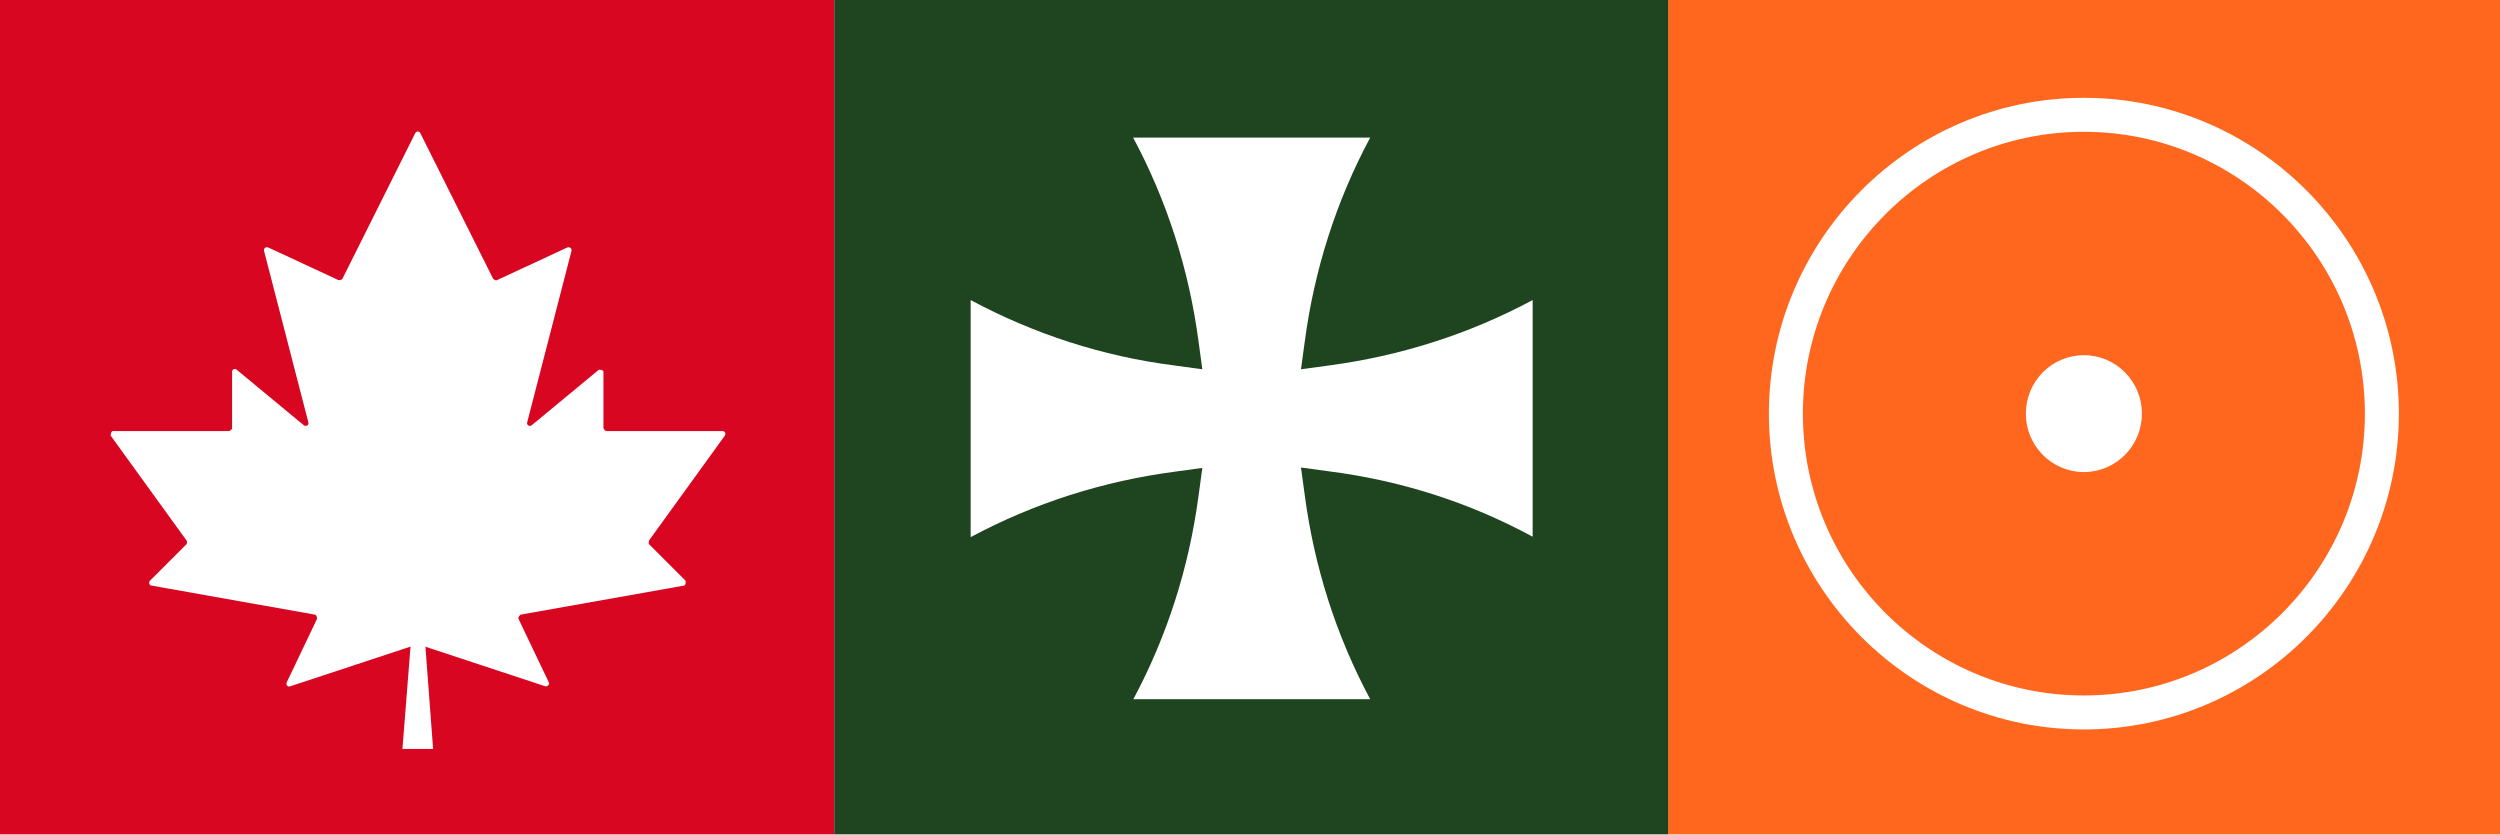
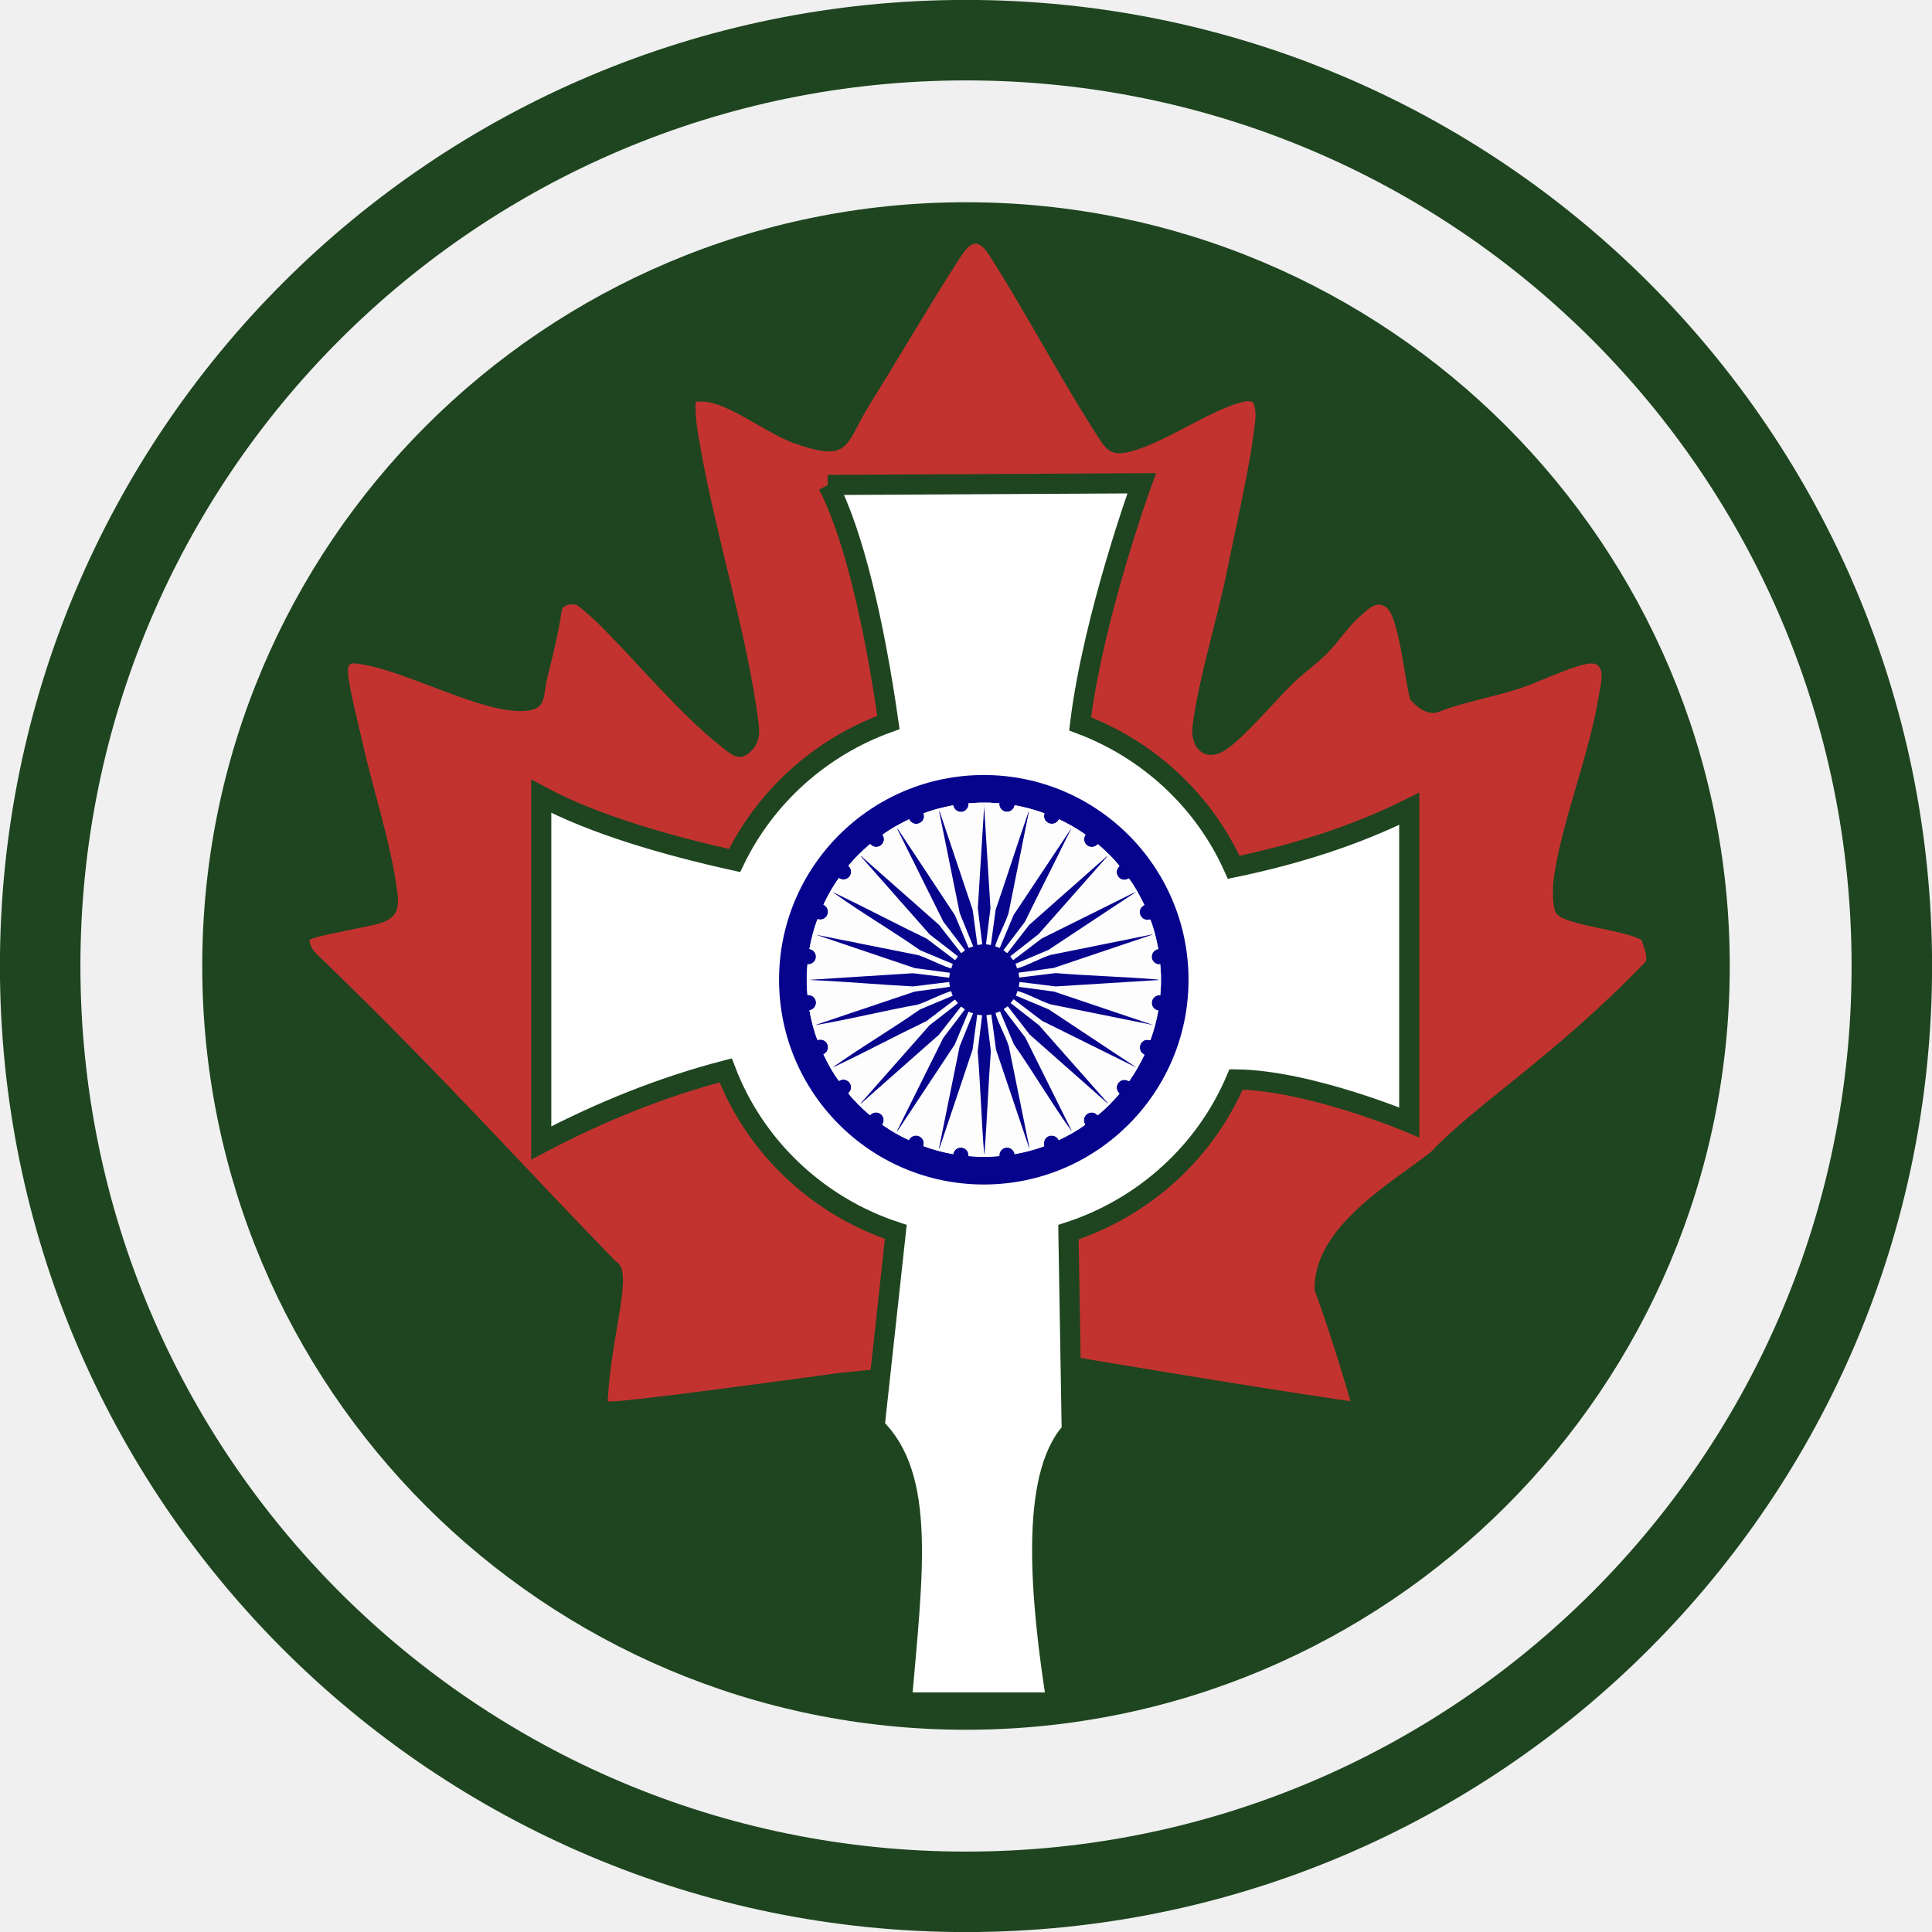
- <svg xmlns="http://www.w3.org/2000/svg" id="Layer_2" data-name="Layer 2" viewBox="0 0 60.32 20.13">
+ <svg xmlns="http://www.w3.org/2000/svg" id="Layer_2" data-name="Layer 2" viewBox="0 0 139 139">
  <defs>
    <style>
      .cls-1 {
-         fill: #fff;
+         fill: #fdfdfe;
      }

      .cls-2 {
+         fill: #c2332f;
+       }
+ 
+       .cls-3 {
+         fill: #08058d;
+       }
+ 
+       .cls-4 {
        fill: #1e451f;
      }

-       .cls-3 {
-         fill: #ff671f;
+       .cls-5 {
+         fill: #06038d;
      }

-       .cls-4 {
-         fill: #d80621;
+       .cls-6 {
+         fill: #fff;
+         stroke-width: 1.45px;
+       }
+ 
+       .cls-6, .cls-7 {
+         stroke: #1e451f;
+         stroke-miterlimit: 10;
+       }
+ 
+       .cls-7 {
+         fill: none;
+         stroke-width: 5.79px;
      }
    </style>
  </defs>
-   <g id="Layer_1-2" data-name="Layer 1">
+   <g id="Brothers_in_arms_logo" data-name="Brothers in arms_logo">
    <g>
-       <rect class="cls-4" width="20.13" height="20.13" />
-       <rect class="cls-2" x="20.13" width="20.13" height="20.13" />
+       <circle class="cls-7" cx="69.5" cy="69.5" r="66.61" />
+       <circle class="cls-4" cx="69.5" cy="69.5" r="54.95" />
+       <path class="cls-2" d="M61.37,37.61c5.26-.28,11.57-.13,16.83.16" />
+       <path class="cls-2" d="M97.13,100.81s-5.67-.81-17.23-2.75c-.74-.12-1.5-.25-2.29-.39-7.16,0-17.32,1.12-17.32,1.12,0,0-16.59,2.3-16.57,2.02.26-4.95,1.92-9.38.59-10.05-6.85-7.05-12.73-13.62-21.06-21.67-.42-.4-.95-.81-.98-1.45.05-.27,4.55-.99,5.25-1.27,1.07-.42,1.21-1.07,1.07-2.15-.45-3.57-1.76-7.4-2.54-10.93-.28-1.24-.92-3.73-1.01-4.85-.05-.73.18-.77.84-.67,3.23.46,8.45,3.39,11.57,3.39,1.97,0,1.59-1.04,1.91-2.33.4-1.64.83-3.27,1.06-4.95.16-.42.69-.44,1.07-.36.09.02,1.27,1.06,1.42,1.21,2.81,2.75,5.94,6.6,9.01,9.01.67.53,1.24,1.06,1.97.43.69-.6.81-1.23.69-2.12-.81-6.38-3.02-13.28-4.16-19.71-.2-1.14-.43-2.29-.37-3.44.39-.02.75-.02,1.14.08,1.85.46,4.1,2.26,6,2.93,4.04,1.42,3.61.05,5.36-2.77,2.15-3.46,4.23-7.04,6.43-10.46.68-1.06,1.24-1.75,2.15-.39,2.63,4.12,4.91,8.49,7.53,12.61.94,1.48,1.15,2.08,3.05,1.48,2.38-.74,5.34-2.83,7.6-3.44.22-.06.72-.15.87.05.16.42.17.82.13,1.27-.31,3.05-1.35,7.4-1.97,10.53-.71,3.61-2.09,7.91-2.54,11.42-.21,1.63.95,2.75,2.46,1.69,1.36-.95,3.44-3.44,4.75-4.72.77-.75,1.7-1.4,2.46-2.16.83-.82,1.51-1.94,2.41-2.71.54-.46,1.18-1.18,1.89-.58.91.77,1.3,5.3,1.69,6.59.46.55,1.15,1.09,1.9.95,1.88-.74,3.88-1.08,5.8-1.68,1.5-.47,3.61-1.55,5-1.82,1.58-.31.99,1.51.81,2.6-.7,4.14-2.66,8.93-3.19,12.88-.08.56-.12,2.13.23,2.52.76.83,5,1.16,6.1,1.87.11.38.54,1.33.22,1.62-6.52,6.76-12.16,10.19-15.38,13.62-2.82,2.21-8.49,5.41-8.37,9.94,1.24,3.33,2.59,8,2.59,8" />
+       <path class="cls-6" d="M59.57,34.89c1.81,3.44,3.32,9.89,4.35,17.09-4.89,1.76-8.86,5.35-11.07,9.93-4.87-1.08-10.16-2.6-13.91-4.62v24.94c4.35-2.29,8.77-4.05,13.27-5.22,2.08,5.47,6.59,9.76,12.24,11.62l-1.53,14.03c3.71,3.57,2.75,10.54,1.95,19.83h11.15c-1.16-7.39-1.97-16.25,1.09-19.53l-.24-14.31c5.46-1.77,9.87-5.81,12.06-10.99,5.27.06,12.46,3.09,12.46,3.09v-22.56c-3.92,1.95-8.16,3.28-12.63,4.21-2.12-4.74-6.11-8.47-11.05-10.32.94-7.73,4.43-17.31,4.43-17.31l-22.59.12Z" />
      <g>
-         <path class="cls-1" d="M10.06,15.55l-3.06,1.01c-.06.02-.11-.04-.08-.1l.73-1.53s0-.09-.05-.1l-3.94-.7c-.06,0-.08-.08-.04-.12l.88-.88s.03-.06,0-.09l-1.83-2.53s0-.11.06-.11h2.8s.07-.03.07-.07v-1.36c0-.06.07-.09.11-.05l1.62,1.34c.05.04.13,0,.11-.07l-1.07-4.14c-.01-.06.04-.1.1-.08l1.7.79s.07,0,.09-.03l1.76-3.52c.03-.05.1-.05.12,0l1.76,3.52s.06.05.09.03l1.7-.79c.05-.02.11.02.1.08l-1.07,4.14c-.02.07.06.11.11.07l1.62-1.34s.11,0,.11.05v1.36s.03.07.07.07h2.8c.06,0,.09.06.06.11l-1.83,2.53s-.02.07,0,.09l.88.88s.02.11-.04.12l-3.94.7s-.07.06-.05.1l.73,1.53c.03.05-.03.11-.08.1l-3.06-1.01s-.03,0-.04,0Z" />
-         <polygon class="cls-1" points="10.26 15.54 10.45 18.07 9.71 18.07 9.91 15.54 10.26 15.54 10.26 15.54" />
+         <path class="cls-5" d="M85.51,70.49c0,8.14-6.6,14.73-14.73,14.73s-14.73-6.6-14.73-14.73,6.6-14.73,14.73-14.73,14.73,6.6,14.73,14.73ZM71.9,57.8l-.74-.05h-.73s-.76.05-.76.05c.04.25-.13.51-.37.59-.34.11-.66-.11-.73-.45-.72.14-1.43.31-2.12.57,0,.07.03.14.03.22-.02.59-.82.76-1.07.22h-.02c-.65.32-1.3.66-1.89,1.1.01.06.05.09.07.15.15.47-.34.9-.79.67-.05-.03-.15-.13-.17-.13-.02,0-.03,0-.05.01-.54.46-1.05.97-1.51,1.51-.03.05.04.08.07.12.33.46-.11,1.05-.64.86-.05-.02-.1-.08-.15-.05-.42.59-.78,1.23-1.09,1.89.63.33.28,1.24-.41,1.05l-.03.02c-.25.69-.44,1.4-.57,2.12.33.05.55.39.45.71-.07.25-.34.43-.59.39l-.05.72v.78l.05.72c.25-.05.51.13.59.37.11.34-.11.66-.45.73.14.72.31,1.43.57,2.12.16-.03.29-.04.45.03.43.19.42.82,0,1.01v.02c.32.65.66,1.31,1.1,1.89.06-.01.09-.05.15-.07.47-.15.9.34.67.79-.04.07-.1.11-.14.18.45.57.98,1.07,1.53,1.55.05.03.08-.04.12-.07.46-.33,1.05.11.86.64-.02.05-.08.1-.05.15.6.42,1.23.78,1.89,1.09.33-.63,1.24-.28,1.05.41l.02.03c.69.25,1.4.44,2.12.57.14-.71,1.16-.58,1.1.14l.74.05h.75l.74-.05c-.05-.25.14-.51.37-.59.34-.11.66.11.73.45.72-.14,1.43-.31,2.12-.57-.03-.16-.04-.29.03-.45.19-.43.82-.42,1.01,0h.02c.65-.32,1.31-.66,1.89-1.1-.01-.06-.05-.09-.07-.15-.15-.47.34-.9.79-.67.07.04.11.1.18.14.57-.45,1.07-.98,1.55-1.53.03-.05-.04-.08-.07-.12-.33-.46.11-1.05.64-.86.05.02.1.08.15.05.42-.59.78-1.23,1.09-1.89-.52-.24-.39-1.03.18-1.08.06,0,.23.04.25.02.25-.69.44-1.4.57-2.12-.33-.05-.55-.39-.45-.71.07-.24.34-.43.59-.39l.05-.74v-.75l-.05-.74c-.25.05-.51-.14-.59-.37-.11-.34.11-.66.45-.73-.14-.72-.31-1.43-.57-2.12-.07,0-.14.03-.22.03-.59-.02-.76-.82-.22-1.07v-.02c-.32-.65-.66-1.31-1.1-1.89-.06.01-.09.05-.15.07-.47.15-.9-.34-.67-.79.04-.07.1-.11.14-.18-.45-.57-.98-1.07-1.53-1.55-.05-.03-.08.04-.12.07-.46.33-1.05-.11-.86-.64.02-.05.08-.1.05-.15-.59-.42-1.23-.78-1.89-1.09-.33.63-1.24.28-1.05-.41l-.02-.03c-.69-.25-1.4-.44-2.12-.57-.05.33-.39.55-.71.45-.24-.07-.43-.34-.39-.59Z" />
+         <path class="cls-1" d="M71.9,57.8c-.05.26.14.52.39.59.33.1.66-.12.71-.45.72.13,1.43.31,2.12.57l.02.03c-.2.69.72,1.04,1.05.41.66.31,1.29.67,1.89,1.09.04.05-.03.09-.05.15-.18.54.4.97.86.64.04-.03.07-.1.12-.07.55.47,1.08.98,1.53,1.55-.04.07-.1.11-.14.18-.22.45.2.94.67.79.06-.02.1-.06.15-.07.44.58.78,1.23,1.11,1.89v.02c-.54.25-.38,1.05.22,1.07.08,0,.14-.03.22-.03.26.68.44,1.4.57,2.12-.34.07-.56.39-.45.73.08.24.34.42.59.37l.05.74v.75l-.05.74c-.26-.05-.52.14-.59.39-.1.33.12.66.45.71-.13.72-.31,1.43-.57,2.12-.02.03-.19-.02-.25-.02-.58.04-.71.83-.18,1.08-.31.66-.67,1.29-1.09,1.89-.05.04-.09-.03-.15-.05-.54-.18-.97.4-.64.86.03.04.1.07.07.12-.47.55-.98,1.08-1.55,1.53-.07-.04-.11-.1-.18-.14-.45-.22-.94.2-.79.67.02.06.06.1.07.15-.58.44-1.23.79-1.89,1.11h-.02c-.19-.43-.82-.44-1.01-.01-.07.16-.06.28-.03.45-.68.26-1.4.44-2.12.57-.07-.34-.39-.56-.73-.45-.24.08-.42.34-.37.59l-.74.05h-.75l-.74-.05c.06-.72-.96-.86-1.1-.14-.72-.13-1.43-.31-2.12-.57l-.02-.03c.19-.69-.72-1.04-1.05-.41-.66-.31-1.29-.67-1.89-1.09-.04-.05.03-.09.05-.15.18-.54-.4-.97-.86-.64-.04.03-.07.1-.12.07-.55-.47-1.08-.98-1.53-1.55.04-.07.1-.11.14-.18.22-.45-.2-.94-.67-.79-.06.02-.1.06-.15.07-.44-.58-.79-1.23-1.11-1.89v-.02c.43-.19.44-.82.01-1.01-.16-.07-.28-.06-.45-.03-.26-.68-.44-1.4-.57-2.12.34-.07.56-.39.45-.73-.08-.24-.34-.42-.59-.37l-.05-.72v-.78l.05-.72c.26.05.52-.14.59-.39.1-.33-.12-.66-.45-.71.13-.72.31-1.43.57-2.12l.03-.02c.69.19,1.04-.72.41-1.05.31-.66.67-1.29,1.09-1.89.05-.04.09.03.15.05.54.18.97-.4.64-.86-.03-.04-.1-.07-.07-.12.46-.55.97-1.05,1.51-1.51.01-.01.03-.02.05-.01.02,0,.12.11.17.13.45.22.94-.2.79-.67-.02-.06-.06-.1-.07-.15.58-.44,1.23-.79,1.89-1.11h.02c.25.54,1.05.37,1.07-.22,0-.08-.03-.14-.03-.22.68-.26,1.4-.44,2.12-.57.07.34.39.56.73.45.24-.08.42-.34.37-.59l.76-.05h.73s.74.05.74.05ZM70.8,57.93l-.03.02-.46,7.39.32,2.6-.35.05-.34-2.53-2.38-7.09-.03.02,1.48,7.31.97,2.39-.33.11-.99-2.36-4.11-6.21-.03.02,3.31,6.66,1.55,2.04s-.01.03-.02.04c-.01.01-.2.16-.22.17s-.02.01-.04,0l-1.58-2.02-5.61-4.95-.02.02,4.95,5.61,2.01,1.56.02.03s0,.02,0,.02c0,.01-.17.23-.18.23-.02.01-.03,0-.04,0l-2.02-1.53c-2.13-1.02-4.22-2.14-6.36-3.16-.09-.05-.23-.12-.32-.15-.02,0-.05-.02-.05,0,.03,0,.03,0,.05.02,2.01,1.44,4.18,2.7,6.2,4.12l2.36.99-.11.32s-.07,0-.1-.02c-.76-.25-1.51-.66-2.27-.93l-7.36-1.47,7.1,2.4,2.53.34-.05.35-2.6-.32-7.4.47s.03.02.06.02c2.45.11,4.89.33,7.34.46l2.6-.32.05.35-2.53.34-7.1,2.39s.12,0,.16-.01c2.41-.42,4.79-1.02,7.19-1.45.76-.26,1.52-.68,2.27-.93.03-.01.06-.03.1-.02l.11.32-2.36.99c-2.02,1.42-4.2,2.68-6.2,4.12-.02.01-.02.02-.05.02,0,.03.03.01.05,0,.09-.03.23-.11.32-.15,2.13-1.02,4.23-2.14,6.36-3.16l2.02-1.53s.02-.02.04,0c.01,0,.18.22.18.23,0,0,0,.01,0,.02l-.02.03-2.01,1.56-4.95,5.61.02.02,5.61-4.95,1.58-2.02s.02,0,.04,0,.2.15.22.17c.01.01.03.02.02.04l-1.55,2.04-3.31,6.66.03.02,4.11-6.21.99-2.36.33.11-.97,2.39-1.48,7.31.03.02,2.38-7.09.34-2.53.35.05-.32,2.6c.2,2.39.25,4.79.45,7.18,0,.03.01.2.02.2.04.01.02-.03.02-.06.19-2.44.27-4.89.46-7.33l-.32-2.6.35-.05.34,2.53,2.38,7.1v-.1s-1.45-7.25-1.45-7.25c-.25-.76-.71-1.54-.94-2.3,0-.03-.02-.06-.01-.09l.32-.11.99,2.36c1.42,2.02,2.68,4.2,4.12,6.2.01.02.02.02.02.05v-.05s-3.31-6.68-3.31-6.68l-1.53-2.02v-.04s.25-.19.25-.19l.03.02,1.56,2.01,5.59,4.94.02-.02-4.94-5.59-2.02-1.58s0-.02,0-.04.15-.2.17-.22c.01-.01.02-.03.04-.02l2.04,1.55,6.68,3.31s-.01-.03-.03-.04c-.15-.11-.33-.22-.49-.33l-5.69-3.77-2.36-.99.11-.32s.06,0,.09.01c.75.23,1.54.69,2.3.94l7.39,1.49-7.15-2.41-2.53-.34.05-.35,2.6.32,7.41-.46s-.03-.03-.06-.03c-.06,0-.12-.01-.18-.02-2.39-.2-4.78-.25-7.17-.45l-2.62.32-.05-.35,2.53-.34,7.15-2.4h-.07s-7.33,1.47-7.33,1.47c-.76.25-1.54.71-2.3.94-.03,0-.06.02-.09.01l-.11-.32,2.36-.99,6.21-4.11-.02-.03-6.66,3.31-2.04,1.55s-.03-.01-.04-.02c-.01-.01-.16-.2-.17-.22s-.01-.02,0-.04l2.02-1.58,4.94-5.59-.02-.02-5.59,4.94-1.56,2.01-.03.02-.26-.19v-.04s1.54-2.02,1.54-2.02c1-2.05,2.05-4.08,3.05-6.14.09-.18.21-.39.28-.57,0-.01.03-.05,0-.04l-.02.06-4.13,6.21-.99,2.36-.32-.11s0-.06.01-.09c.22-.75.69-1.54.94-2.3l1.47-7.33s-.02.03-.03.04c-.05.14-.1.29-.15.43-.76,2.2-1.46,4.42-2.22,6.62l-.34,2.53-.35-.05.32-2.6-.46-7.41ZM64.49,59.57h-.03s.04.05.04.05v-.05ZM81.71,64.18h-.02s-.02.02-.02.02h.05v-.02ZM81.71,76.78h-.05s.04.03.04.03v-.03ZM64.49,81.42v-.05s-.03.04-.03.04h.03Z" />
+         <path class="cls-3" d="M70.8,57.93l.46,7.41-.32,2.6.35.05.34-2.53c.76-2.2,1.46-4.42,2.22-6.62.05-.14.09-.29.15-.43,0-.02,0-.05.03-.04l-1.47,7.33c-.24.76-.71,1.55-.94,2.3,0,.03-.02.06-.01.09l.32.11.99-2.36,4.13-6.21.02-.06s0,.03,0,.04c-.07.18-.19.39-.28.57-1,2.05-2.05,4.08-3.05,6.14l-1.53,2.02v.04s.25.19.25.19l.03-.02,1.56-2.01,5.59-4.94.02.02-4.94,5.59-2.02,1.58s0,.03,0,.04.15.2.17.22c.01.01.02.03.04.02l2.04-1.55,6.66-3.31.02.03-6.21,4.11-2.36.99.11.32s.06,0,.09-.01c.75-.23,1.54-.69,2.3-.94l7.33-1.48h.07s-7.15,2.41-7.15,2.41l-2.53.34.05.35,2.62-.32c2.39.2,4.78.25,7.17.45.06,0,.12,0,.18.02.02,0,.05,0,.06.03l-7.41.46-2.6-.32-.05.35,2.53.34,7.15,2.41-7.39-1.49c-.76-.25-1.54-.71-2.3-.94-.03,0-.06-.02-.09-.01l-.11.32,2.36.99,5.69,3.77c.16.11.33.21.49.33.02.01.04,0,.03.04l-6.68-3.31-2.04-1.55s-.03.01-.04.02c-.01.01-.16.2-.17.22s-.01.02,0,.04l2.02,1.58,4.94,5.59-.02.02-5.59-4.94-1.56-2.01-.03-.02-.26.19v.04s1.54,2.02,1.54,2.02l3.32,6.68v.05s-.01-.03-.03-.05c-1.44-2.01-2.7-4.18-4.12-6.2l-.99-2.36-.32.11s0,.06.01.09c.23.75.69,1.54.94,2.3l1.47,7.25v.1s-2.39-7.1-2.39-7.1l-.34-2.53-.35.05.32,2.6c-.19,2.44-.27,4.89-.46,7.33,0,.02.01.07-.02.06,0,0-.02-.17-.02-.2-.19-2.39-.25-4.79-.45-7.18l.32-2.6-.35-.05-.34,2.53-2.38,7.09-.03-.02,1.48-7.31.97-2.39-.33-.11-.99,2.36-4.11,6.21-.03-.02,3.31-6.66,1.55-2.04s-.01-.03-.02-.04c-.01-.01-.2-.16-.22-.17s-.02-.01-.04,0l-1.58,2.02-5.61,4.95-.02-.02,4.95-5.61,2.01-1.56.02-.03s0-.02,0-.02c0-.01-.17-.23-.18-.23-.02-.01-.03,0-.04,0l-2.02,1.53c-2.13,1.02-4.22,2.14-6.36,3.16-.09.05-.23.12-.32.15-.02,0-.05.02-.05,0,.03,0,.03,0,.05-.02,2.01-1.44,4.18-2.7,6.2-4.12l2.36-.99-.11-.32s-.07,0-.1.02c-.76.25-1.51.66-2.27.93-2.4.44-4.79,1.03-7.19,1.45-.05,0-.13.04-.16.01l7.1-2.39,2.53-.34-.05-.35-2.6.32c-2.45-.13-4.89-.35-7.34-.46-.02,0-.07.01-.06-.02l7.4-.47,2.6.32.05-.35-2.53-.34-7.1-2.4,7.36,1.47c.76.26,1.52.68,2.27.93.03.01.06.03.1.02l.11-.32-2.36-.99c-2.02-1.42-4.2-2.68-6.2-4.12-.02-.01-.02-.02-.05-.02,0-.03.03-.01.05,0,.09.03.23.11.32.15,2.13,1.02,4.23,2.14,6.36,3.16l2.02,1.53s.02.02.04,0c.01,0,.18-.22.18-.23,0,0,0-.01,0-.02l-.02-.03-2.01-1.56-4.95-5.61.02-.02,5.61,4.95,1.58,2.02s.02,0,.04,0,.2-.15.22-.17c.01-.01.03-.02.02-.04l-1.55-2.04-3.31-6.66.03-.02,4.11,6.21.99,2.36.33-.11-.97-2.39-1.48-7.31.03-.02,2.38,7.09.34,2.53.35-.05-.32-2.6.46-7.39.03-.02Z" />
+         <polygon class="cls-3" points="64.49 59.57 64.5 59.61 64.46 59.57 64.49 59.57" />
+         <polygon class="cls-3" points="81.71 76.78 81.7 76.81 81.66 76.77 81.71 76.78" />
+         <polygon class="cls-3" points="64.49 81.42 64.46 81.41 64.5 81.37 64.49 81.42" />
+         <polygon class="cls-3" points="81.71 64.18 81.71 64.2 81.66 64.21 81.68 64.18 81.71 64.18" />
      </g>
-       <rect class="cls-3" x="40.25" width="20.07" height="20.13" />
-       <ellipse class="cls-1" cx="50.28" cy="9.98" rx="1.4" ry="1.41" />
-       <path class="cls-1" d="M50.28,17.6c-4.19,0-7.6-3.42-7.6-7.62s3.41-7.62,7.6-7.62,7.6,3.42,7.6,7.62-3.41,7.62-7.6,7.62ZM50.28,3.18c-3.74,0-6.78,3.05-6.78,6.8s3.04,6.8,6.78,6.8,6.78-3.05,6.78-6.8-3.04-6.8-6.78-6.8Z" />
-       <path class="cls-1" d="M27.34,16.87h5.72c-.82-1.53-1.35-3.19-1.58-4.93l-.09-.66.66.09c1.74.22,3.4.75,4.93,1.58v-5.71c-1.53.82-3.19,1.35-4.93,1.58l-.66.09.09-.66c.23-1.74.76-3.4,1.58-4.93h-5.72c.82,1.53,1.35,3.19,1.58,4.93l.09.66-.66-.09c-1.74-.22-3.4-.76-4.93-1.58v5.72c1.53-.82,3.19-1.35,4.93-1.58l.66-.09-.09.66c-.23,1.74-.76,3.4-1.58,4.93Z" />
    </g>
  </g>
</svg>
